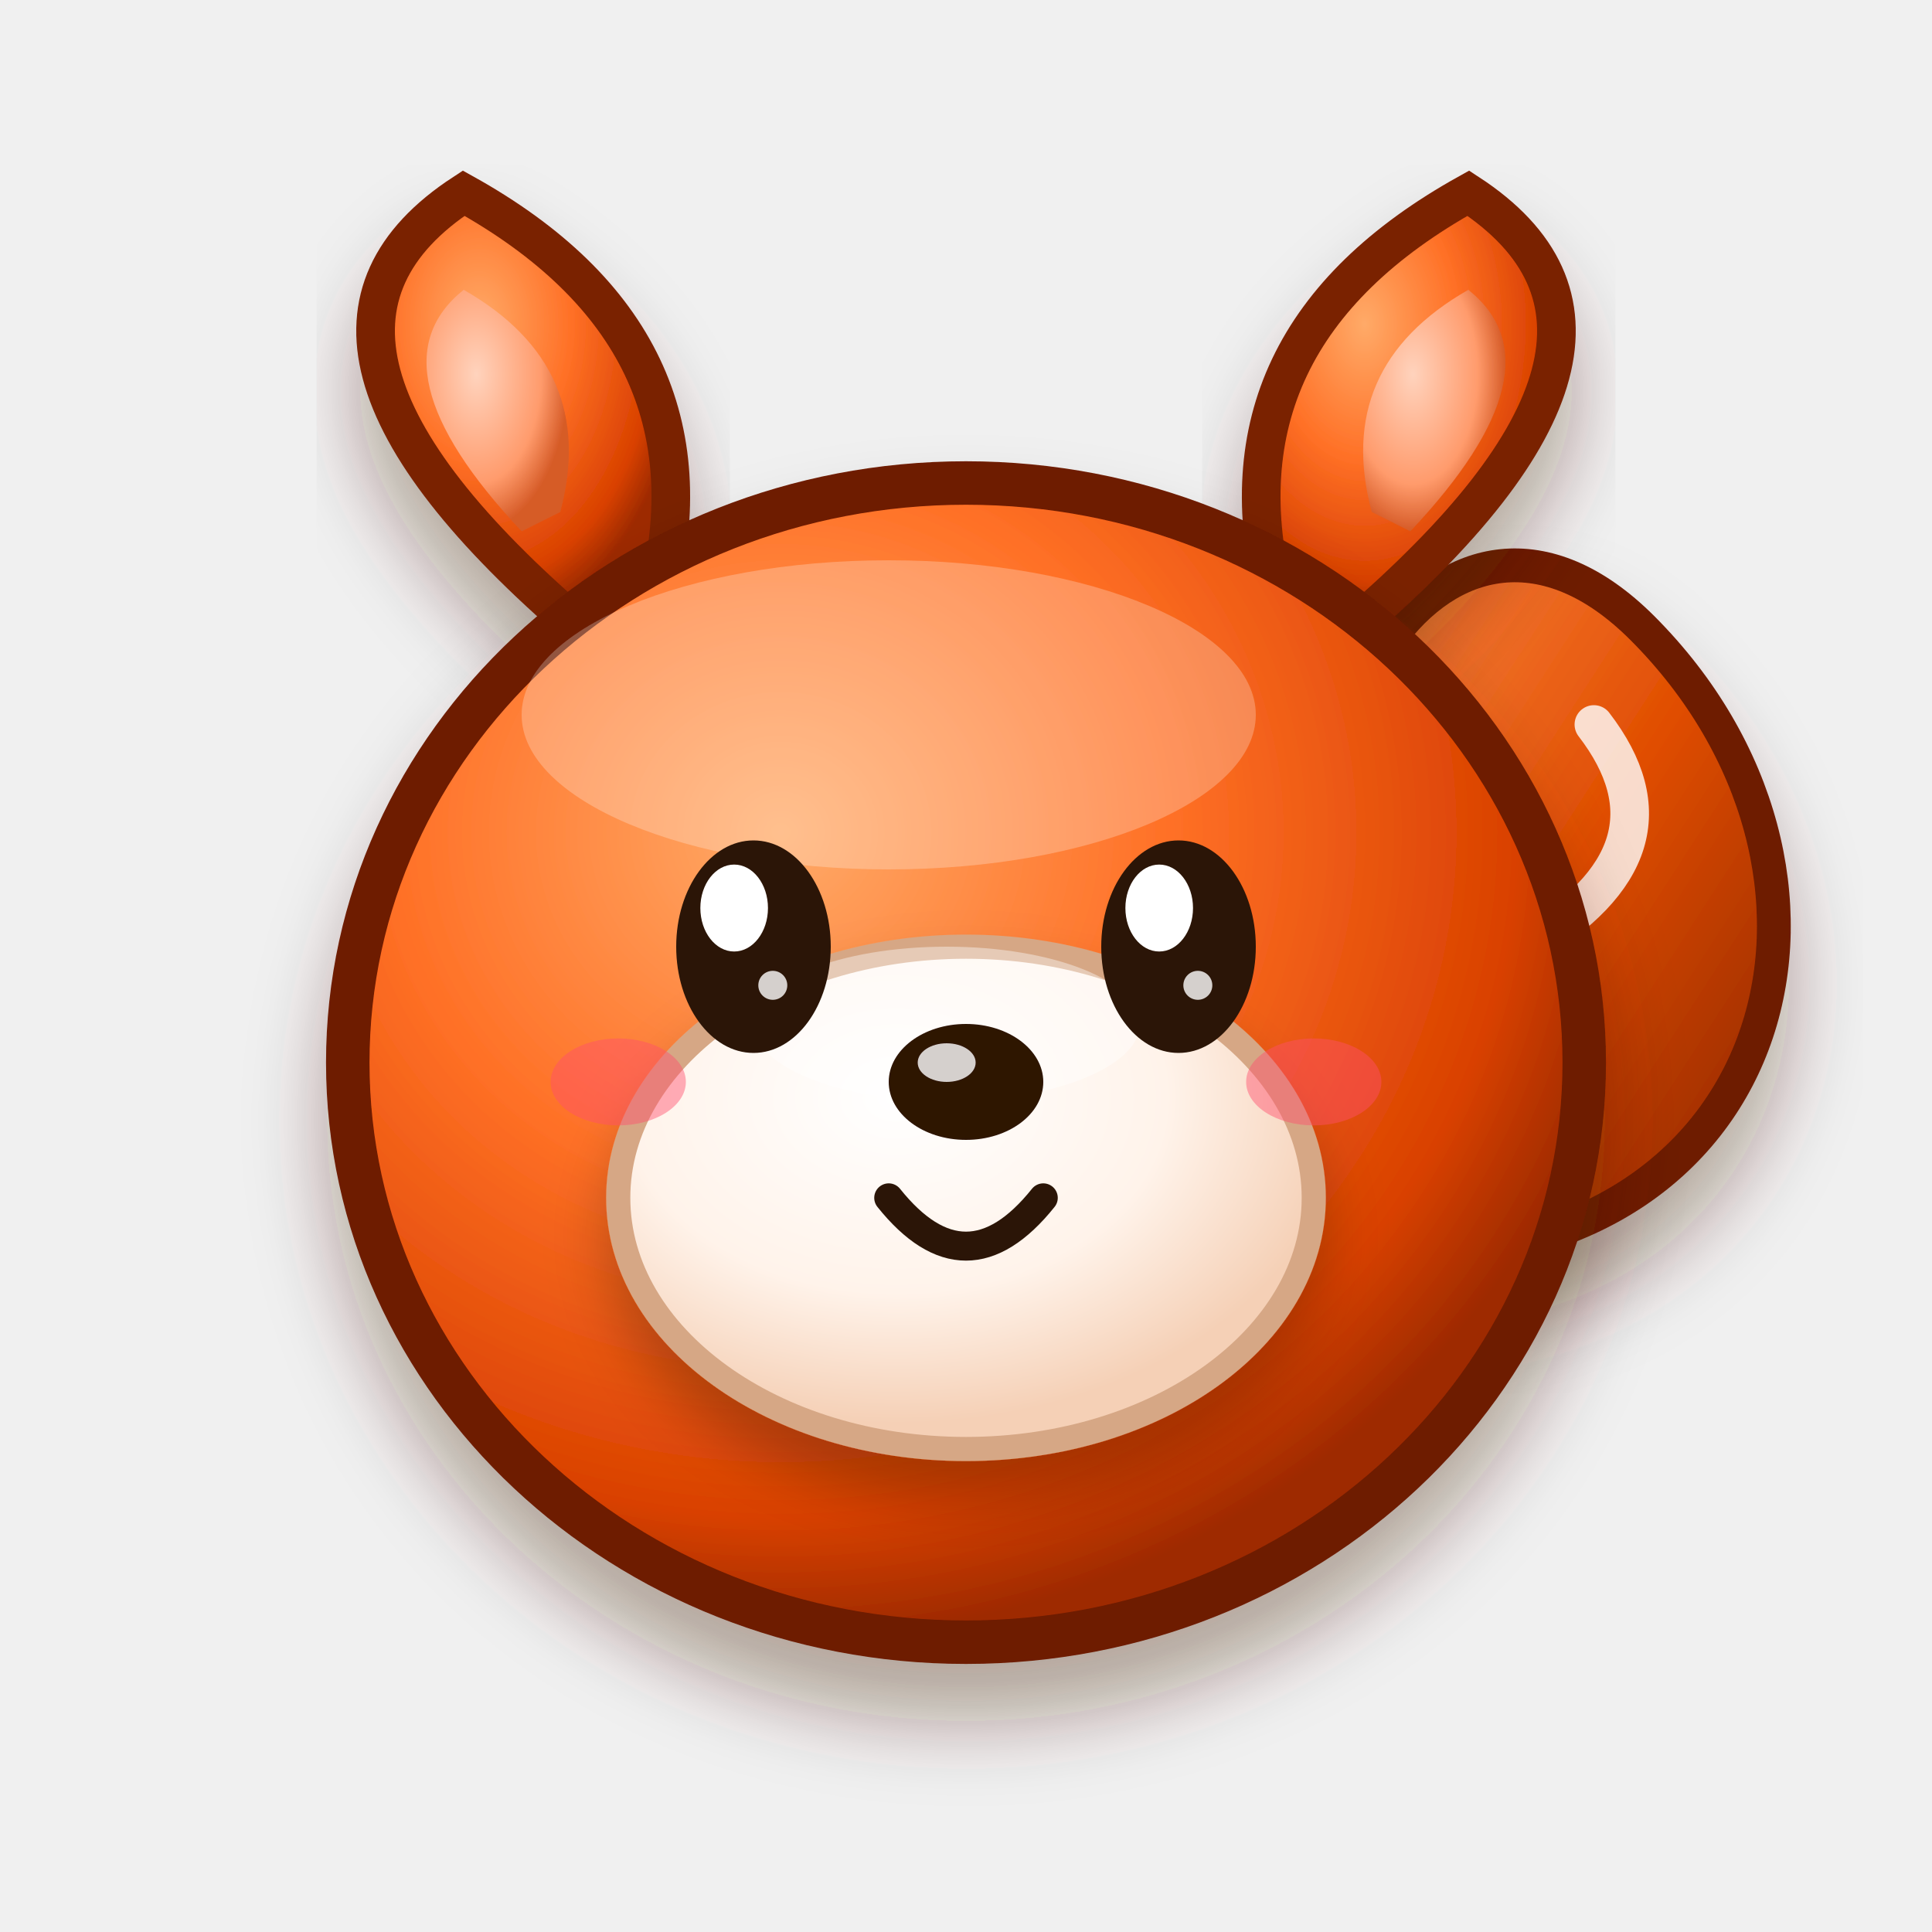
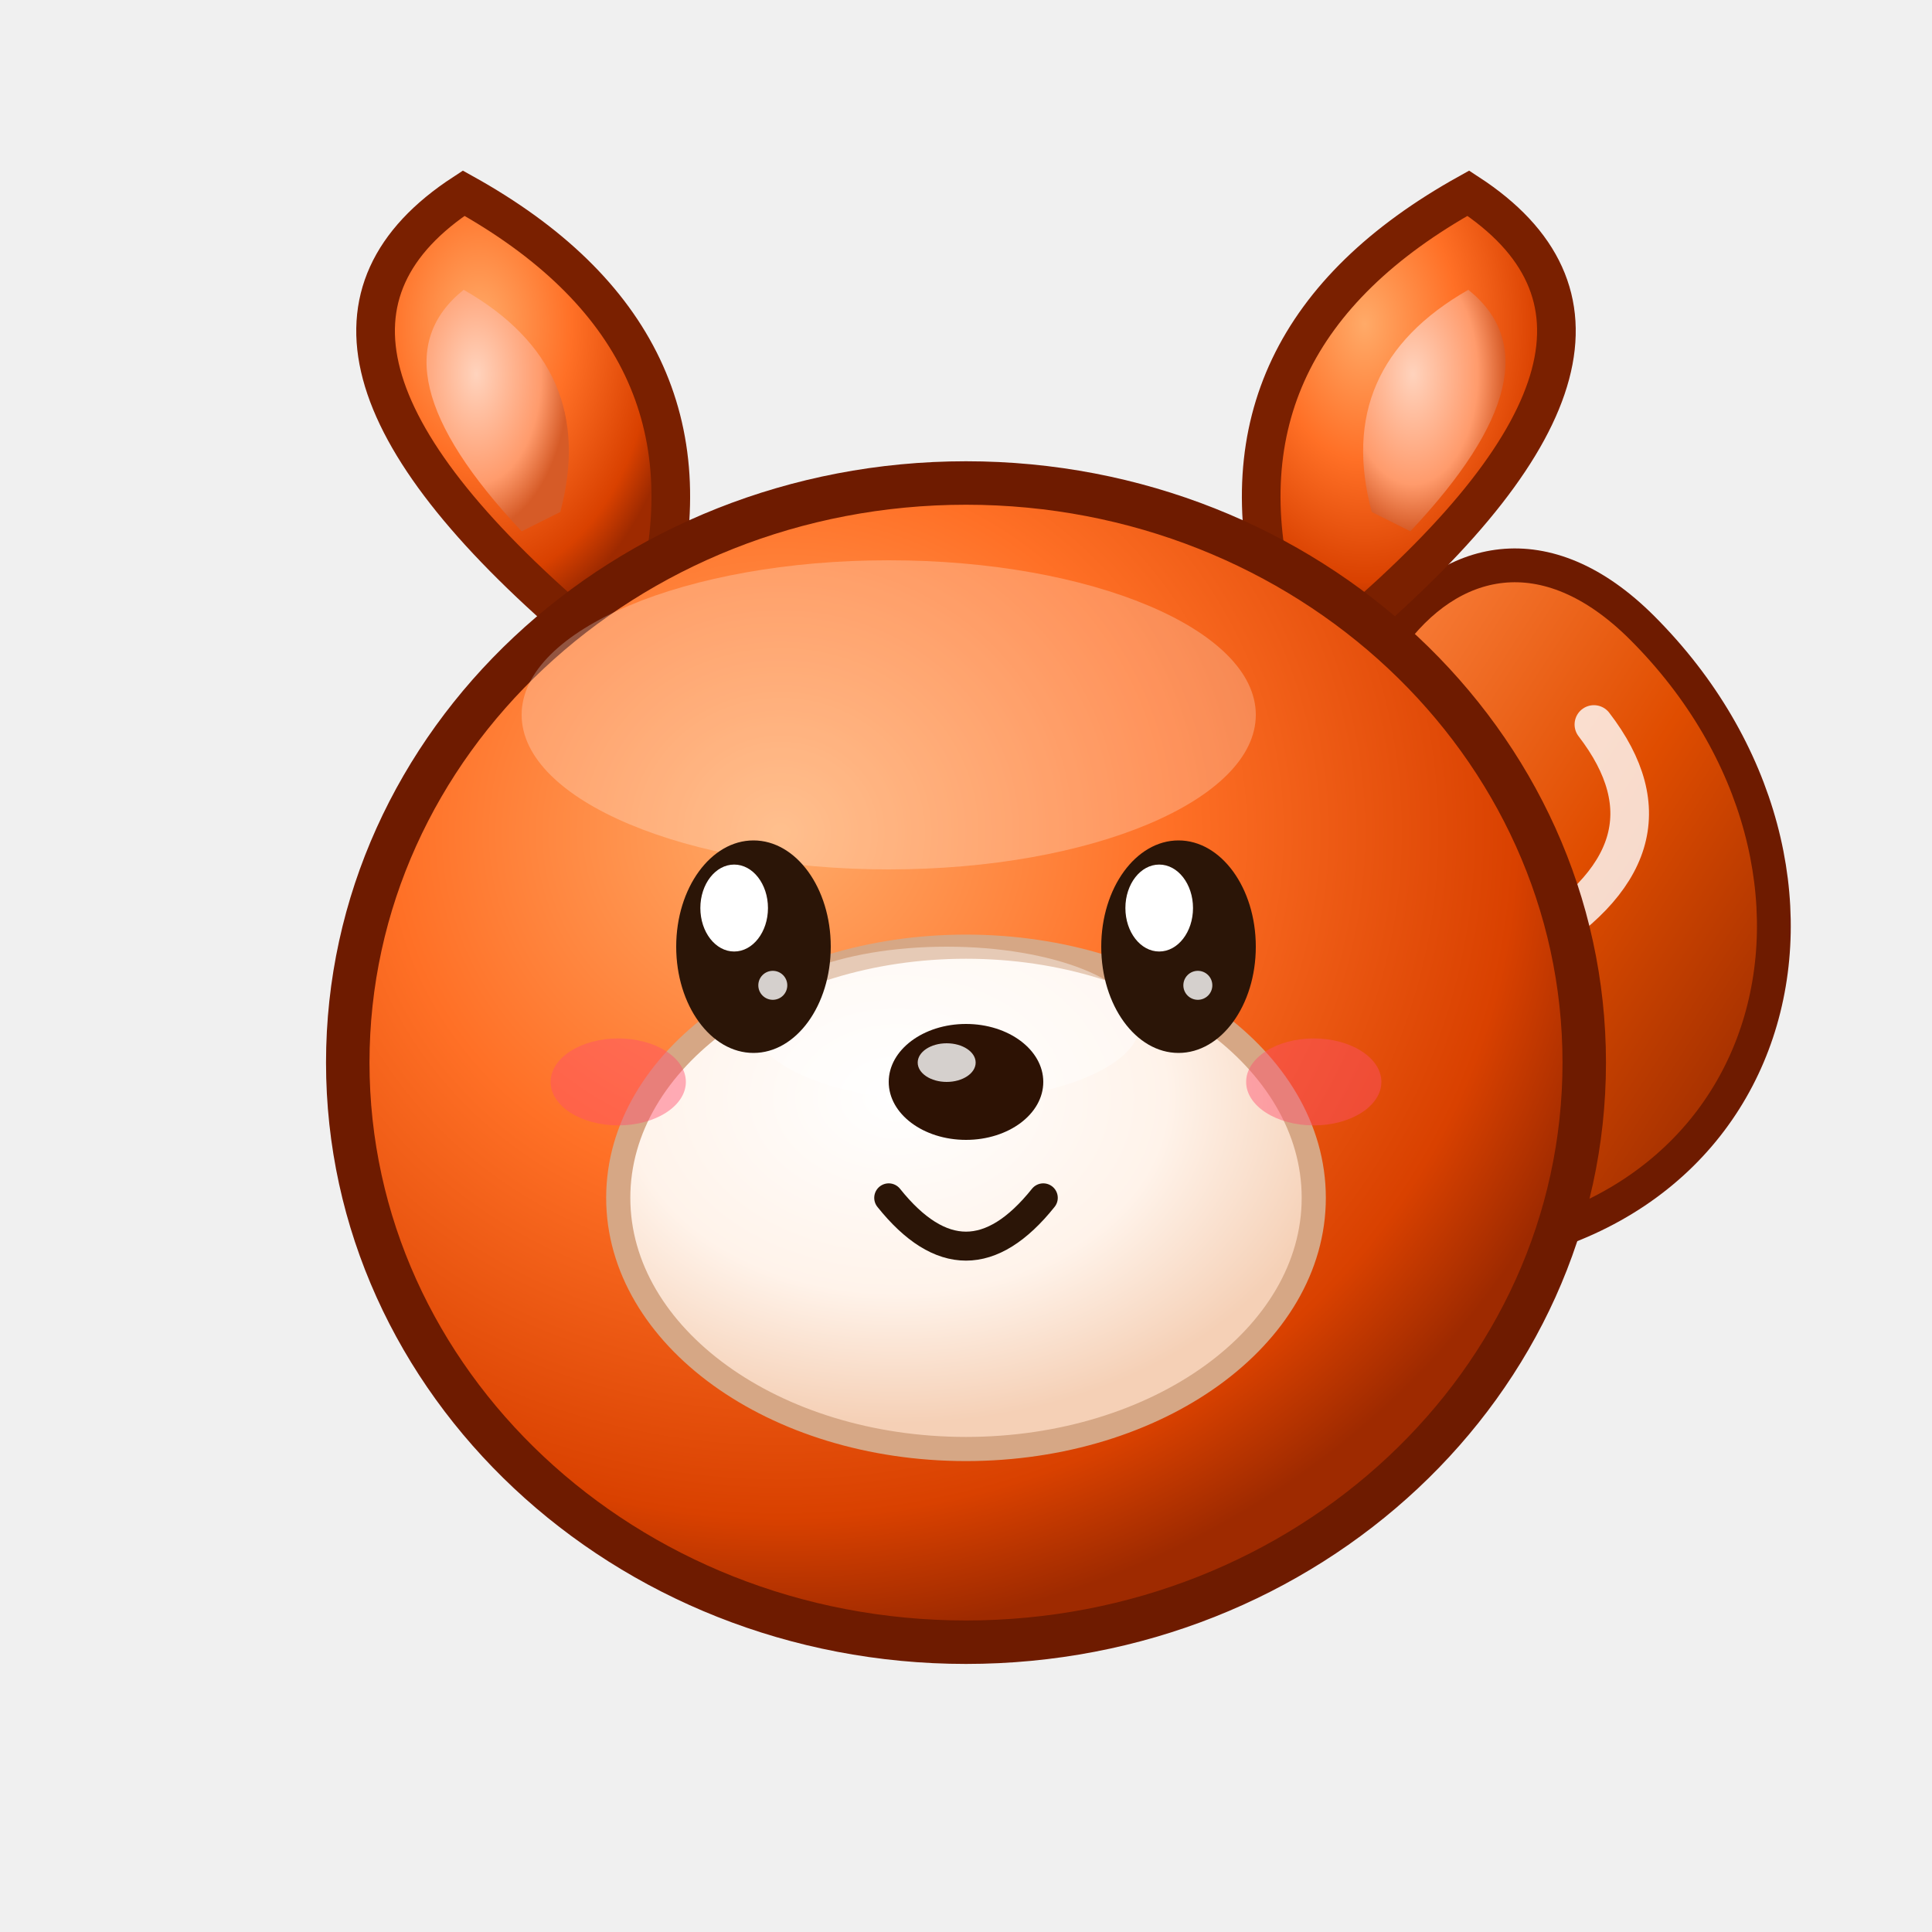
- <svg xmlns="http://www.w3.org/2000/svg" viewBox="0 0 200 200" width="400" height="400" fill="none">
+ <svg xmlns="http://www.w3.org/2000/svg" viewBox="0 0 200 200" width="400" height="400" fill="none" shape-rendering="geometricPrecision" text-rendering="geometricPrecision">
  <defs>
    <radialGradient id="kibo3DBodyGrad" cx="35%" cy="30%" r="70%">
      <stop offset="0%" stop-color="#FFAA68" />
      <stop offset="45%" stop-color="#FF7026" />
      <stop offset="85%" stop-color="#D94100" />
      <stop offset="100%" stop-color="#9E2A00" />
    </radialGradient>
    <radialGradient id="kibo3DSnoutGrad" cx="40%" cy="30%" r="65%">
      <stop offset="0%" stop-color="#FFFFFF" />
      <stop offset="60%" stop-color="#FFF3EA" />
      <stop offset="100%" stop-color="#F5D0B6" />
    </radialGradient>
    <radialGradient id="kibo3DEarInner" cx="35%" cy="35%" r="65%">
      <stop offset="0%" stop-color="#FFD3BD" />
      <stop offset="70%" stop-color="#FF9B6C" />
      <stop offset="100%" stop-color="#D65B27" />
    </radialGradient>
    <linearGradient id="tailGrad" x1="0" y1="0" x2="1" y2="1">
      <stop offset="0%" stop-color="#FF8A48" />
      <stop offset="50%" stop-color="#E04D00" />
      <stop offset="100%" stop-color="#872200" />
    </linearGradient>
-     <filter id="clayShadow" x="-20%" y="-20%" width="140%" height="140%">
-       <feDropShadow dx="0" dy="6" stdDeviation="4" flood-color="#3F1400" flood-opacity="0.35" />
-     </filter>
-     <filter id="claySpecular" x="-20%" y="-20%" width="140%" height="140%">
-       <feDropShadow dx="0" dy="4" stdDeviation="3" flood-color="#000000" flood-opacity="0.25" />
-     </filter>
  </defs>
  <g id="kibo-avatar-container" style="transform-origin: 100px 140px;">
    <g id="layer-back">
-       <path d="M 145 130 C 185 130 195 90 170 65 C 150 45 130 75 140 105 Z" fill="url(#tailGrad)" stroke="#6E1B00" stroke-width="3.5" filter="url(#clayShadow)" />
+       <path d="M 145 130 C 185 130 195 90 170 65 C 150 45 130 75 140 105 Z" fill="url(#tailGrad)" stroke="#6E1B00" stroke-width="3.5" stroke-linecap="round" stroke-linejoin="round" />
      <path d="M 165 75 Q 175 88 158 98" stroke="#FFFFFF" stroke-width="4" stroke-linecap="round" opacity="0.8" />
      <path d="M 158 105 Q 172 115 150 124" stroke="#FFFFFF" stroke-width="4" stroke-linecap="round" opacity="0.8" />
    </g>
    <g id="layer-body">
-       <g filter="url(#clayShadow)">
+       <g>
        <path d="M 60 65 Q 25 35 48 20 Q 75 35 68 62" fill="url(#kibo3DBodyGrad)" stroke="#7A2000" stroke-width="4" />
        <path d="M 54 55 Q 38 38 48 30 Q 62 38 58 53" fill="url(#kibo3DEarInner)" />
      </g>
-       <g filter="url(#clayShadow)">
+       <g>
        <path d="M 140 65 Q 175 35 152 20 Q 125 35 132 62" fill="url(#kibo3DBodyGrad)" stroke="#7A2000" stroke-width="4" />
        <path d="M 146 55 Q 162 38 152 30 Q 138 38 142 53" fill="url(#kibo3DEarInner)" />
      </g>
-       <g filter="url(#clayShadow)">
+       <g>
        <ellipse cx="100" cy="110" rx="64" ry="60" fill="url(#kibo3DBodyGrad)" stroke="#6E1B00" stroke-width="4.5" />
        <ellipse cx="92" cy="74" rx="38" ry="16" fill="#FFFFFF" fill-opacity="0.25" />
      </g>
-       <g filter="url(#claySpecular)">
+       <g>
        <ellipse cx="100" cy="124" rx="36" ry="26" fill="url(#kibo3DSnoutGrad)" stroke="#D6A785" stroke-width="2.5" />
        <ellipse cx="98" cy="106" rx="20" ry="8" fill="#FFFFFF" fill-opacity="0.4" />
        <ellipse cx="100" cy="112" rx="8" ry="6" fill="#2D1204" />
        <ellipse cx="98" cy="110" rx="3" ry="2" fill="#FFFFFF" fill-opacity="0.8" />
      </g>
      <g>
        <ellipse cx="78" cy="98" rx="8" ry="11" fill="#2B1507" />
        <ellipse cx="76" cy="94" rx="3.5" ry="4.5" fill="#FFFFFF" />
        <ellipse cx="80" cy="102" rx="1.5" ry="1.5" fill="#FFFFFF" opacity="0.8" />
        <ellipse cx="122" cy="98" rx="8" ry="11" fill="#2B1507" />
        <ellipse cx="120" cy="94" rx="3.5" ry="4.5" fill="#FFFFFF" />
        <ellipse cx="124" cy="102" rx="1.5" ry="1.5" fill="#FFFFFF" opacity="0.8" />
      </g>
      <path d="M 92 124 Q 100 134 108 124" stroke="#2B1507" stroke-width="3" stroke-linecap="round" fill="none" />
      <ellipse cx="64" cy="112" rx="7" ry="4.5" fill="#FF4D6D" opacity="0.45" />
      <ellipse cx="136" cy="112" rx="7" ry="4.5" fill="#FF4D6D" opacity="0.45" />
    </g>
  </g>
</svg>
